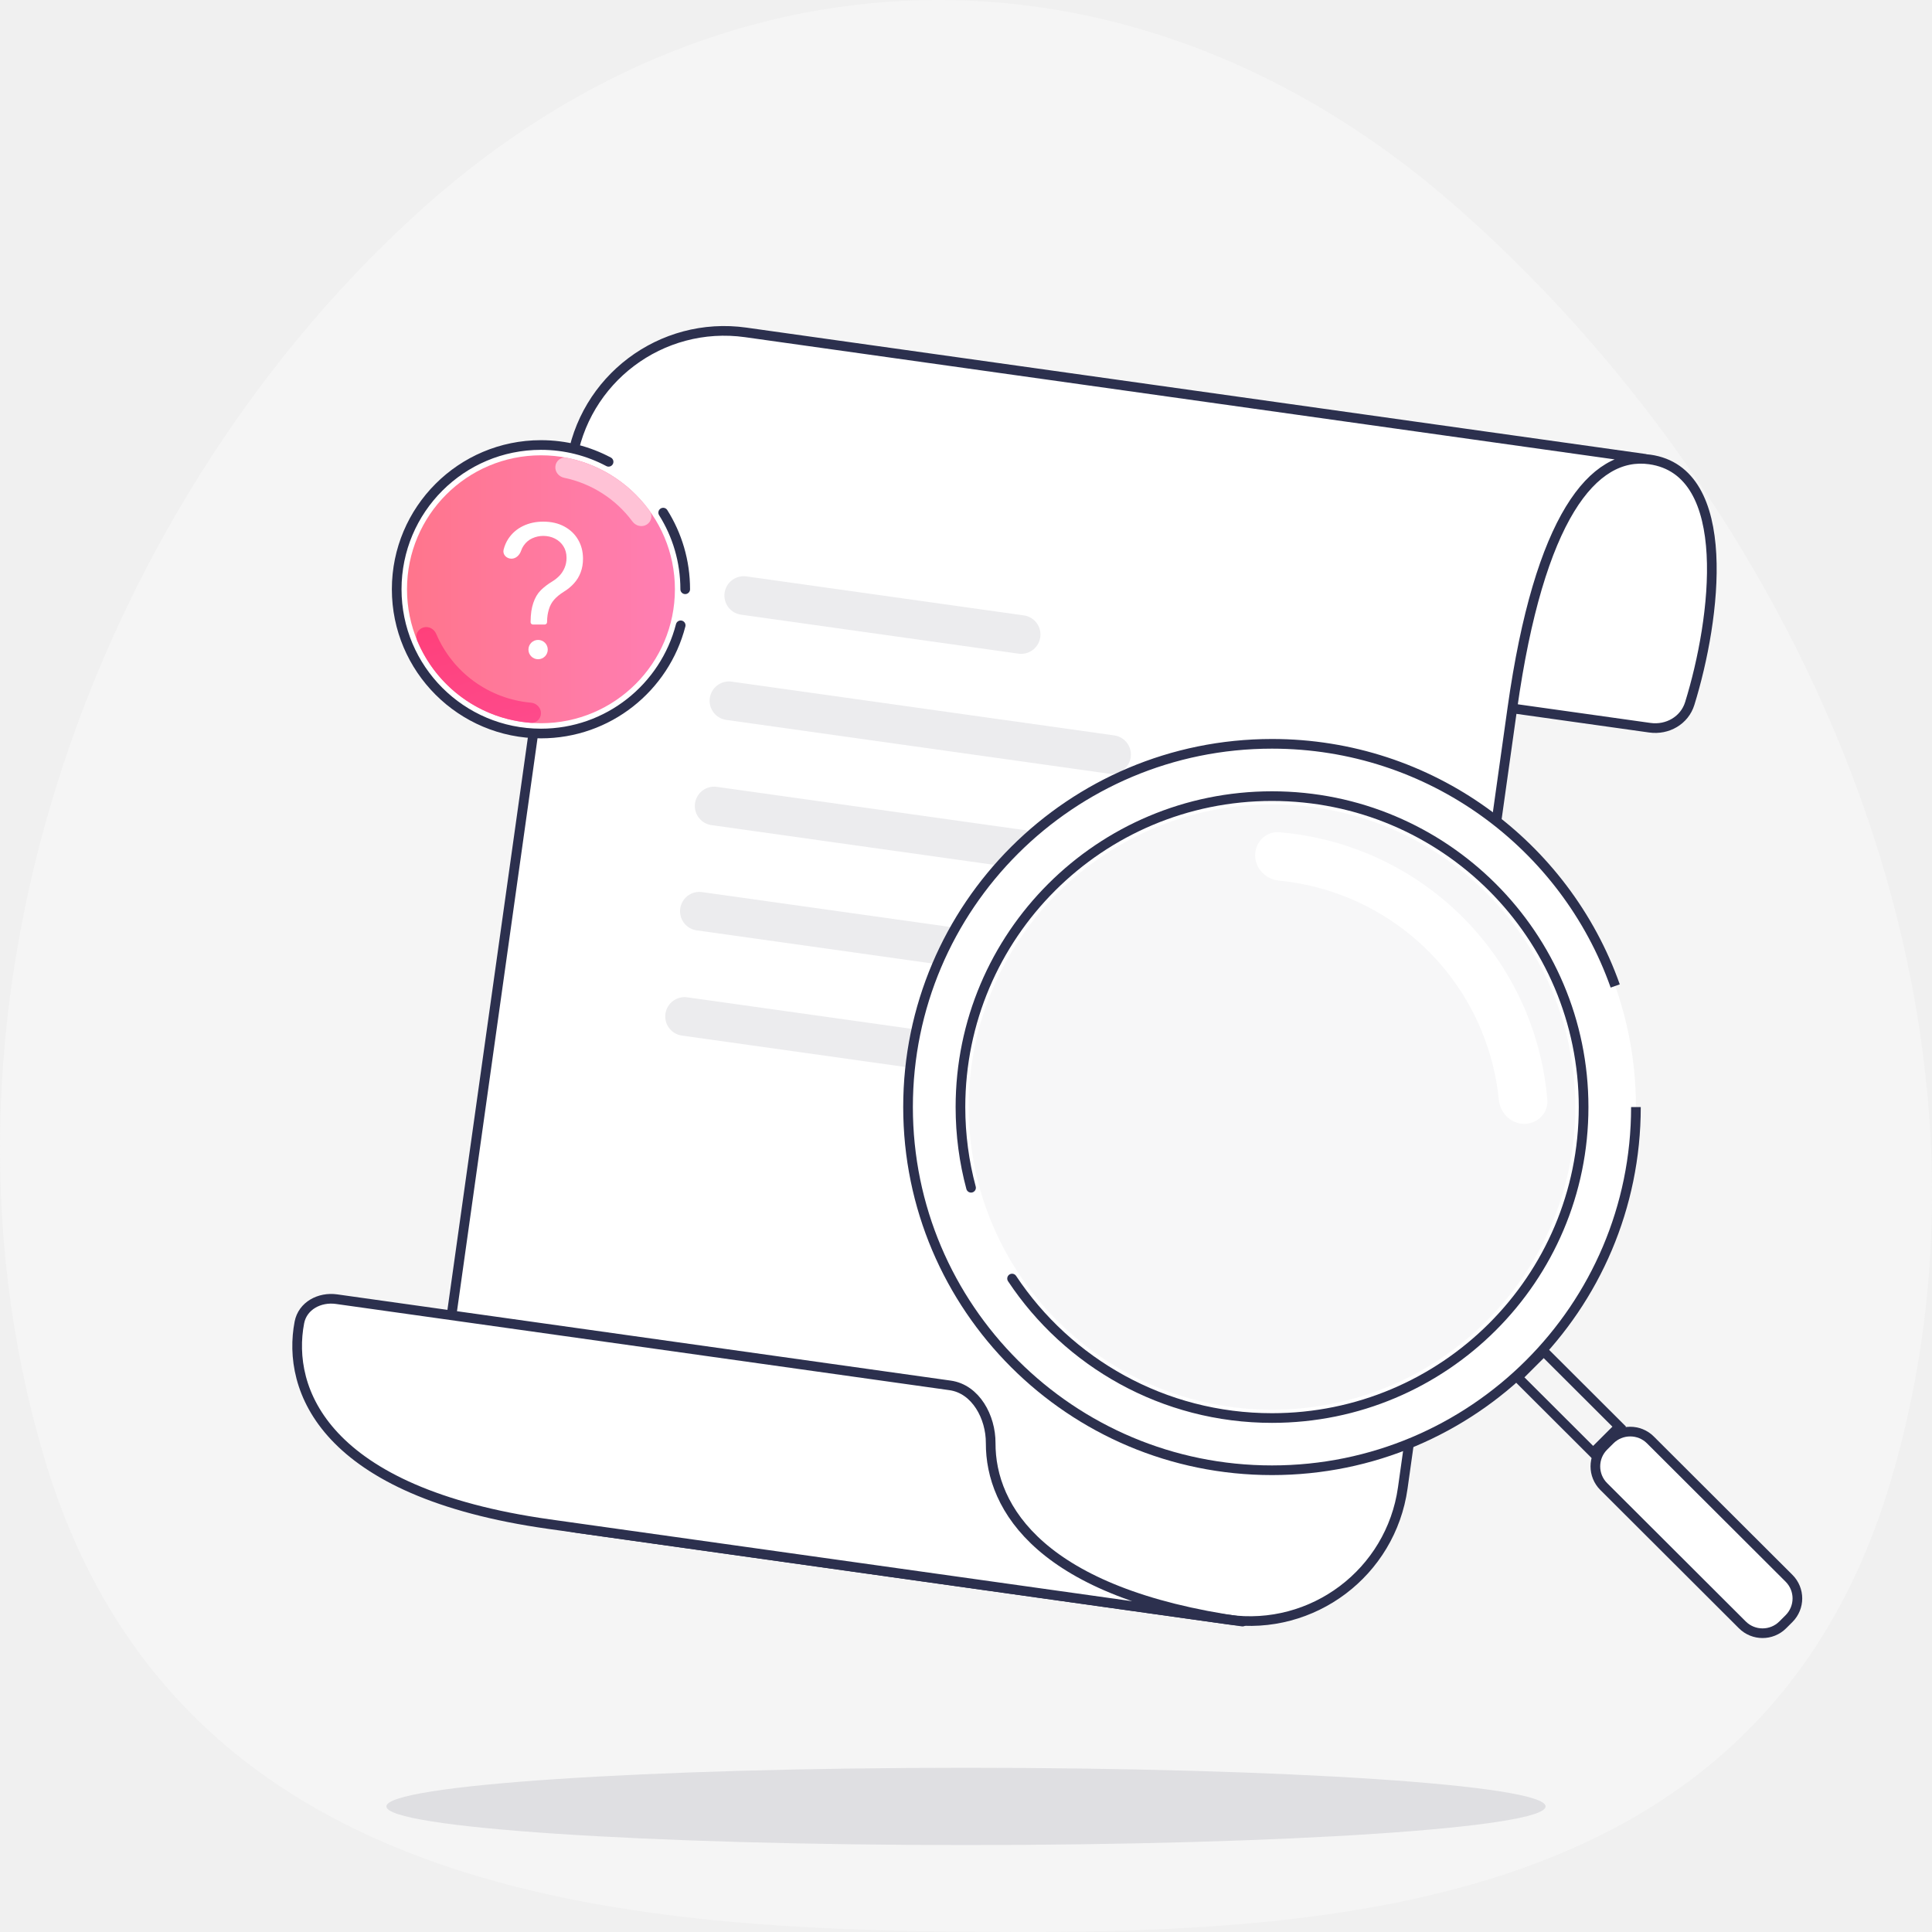
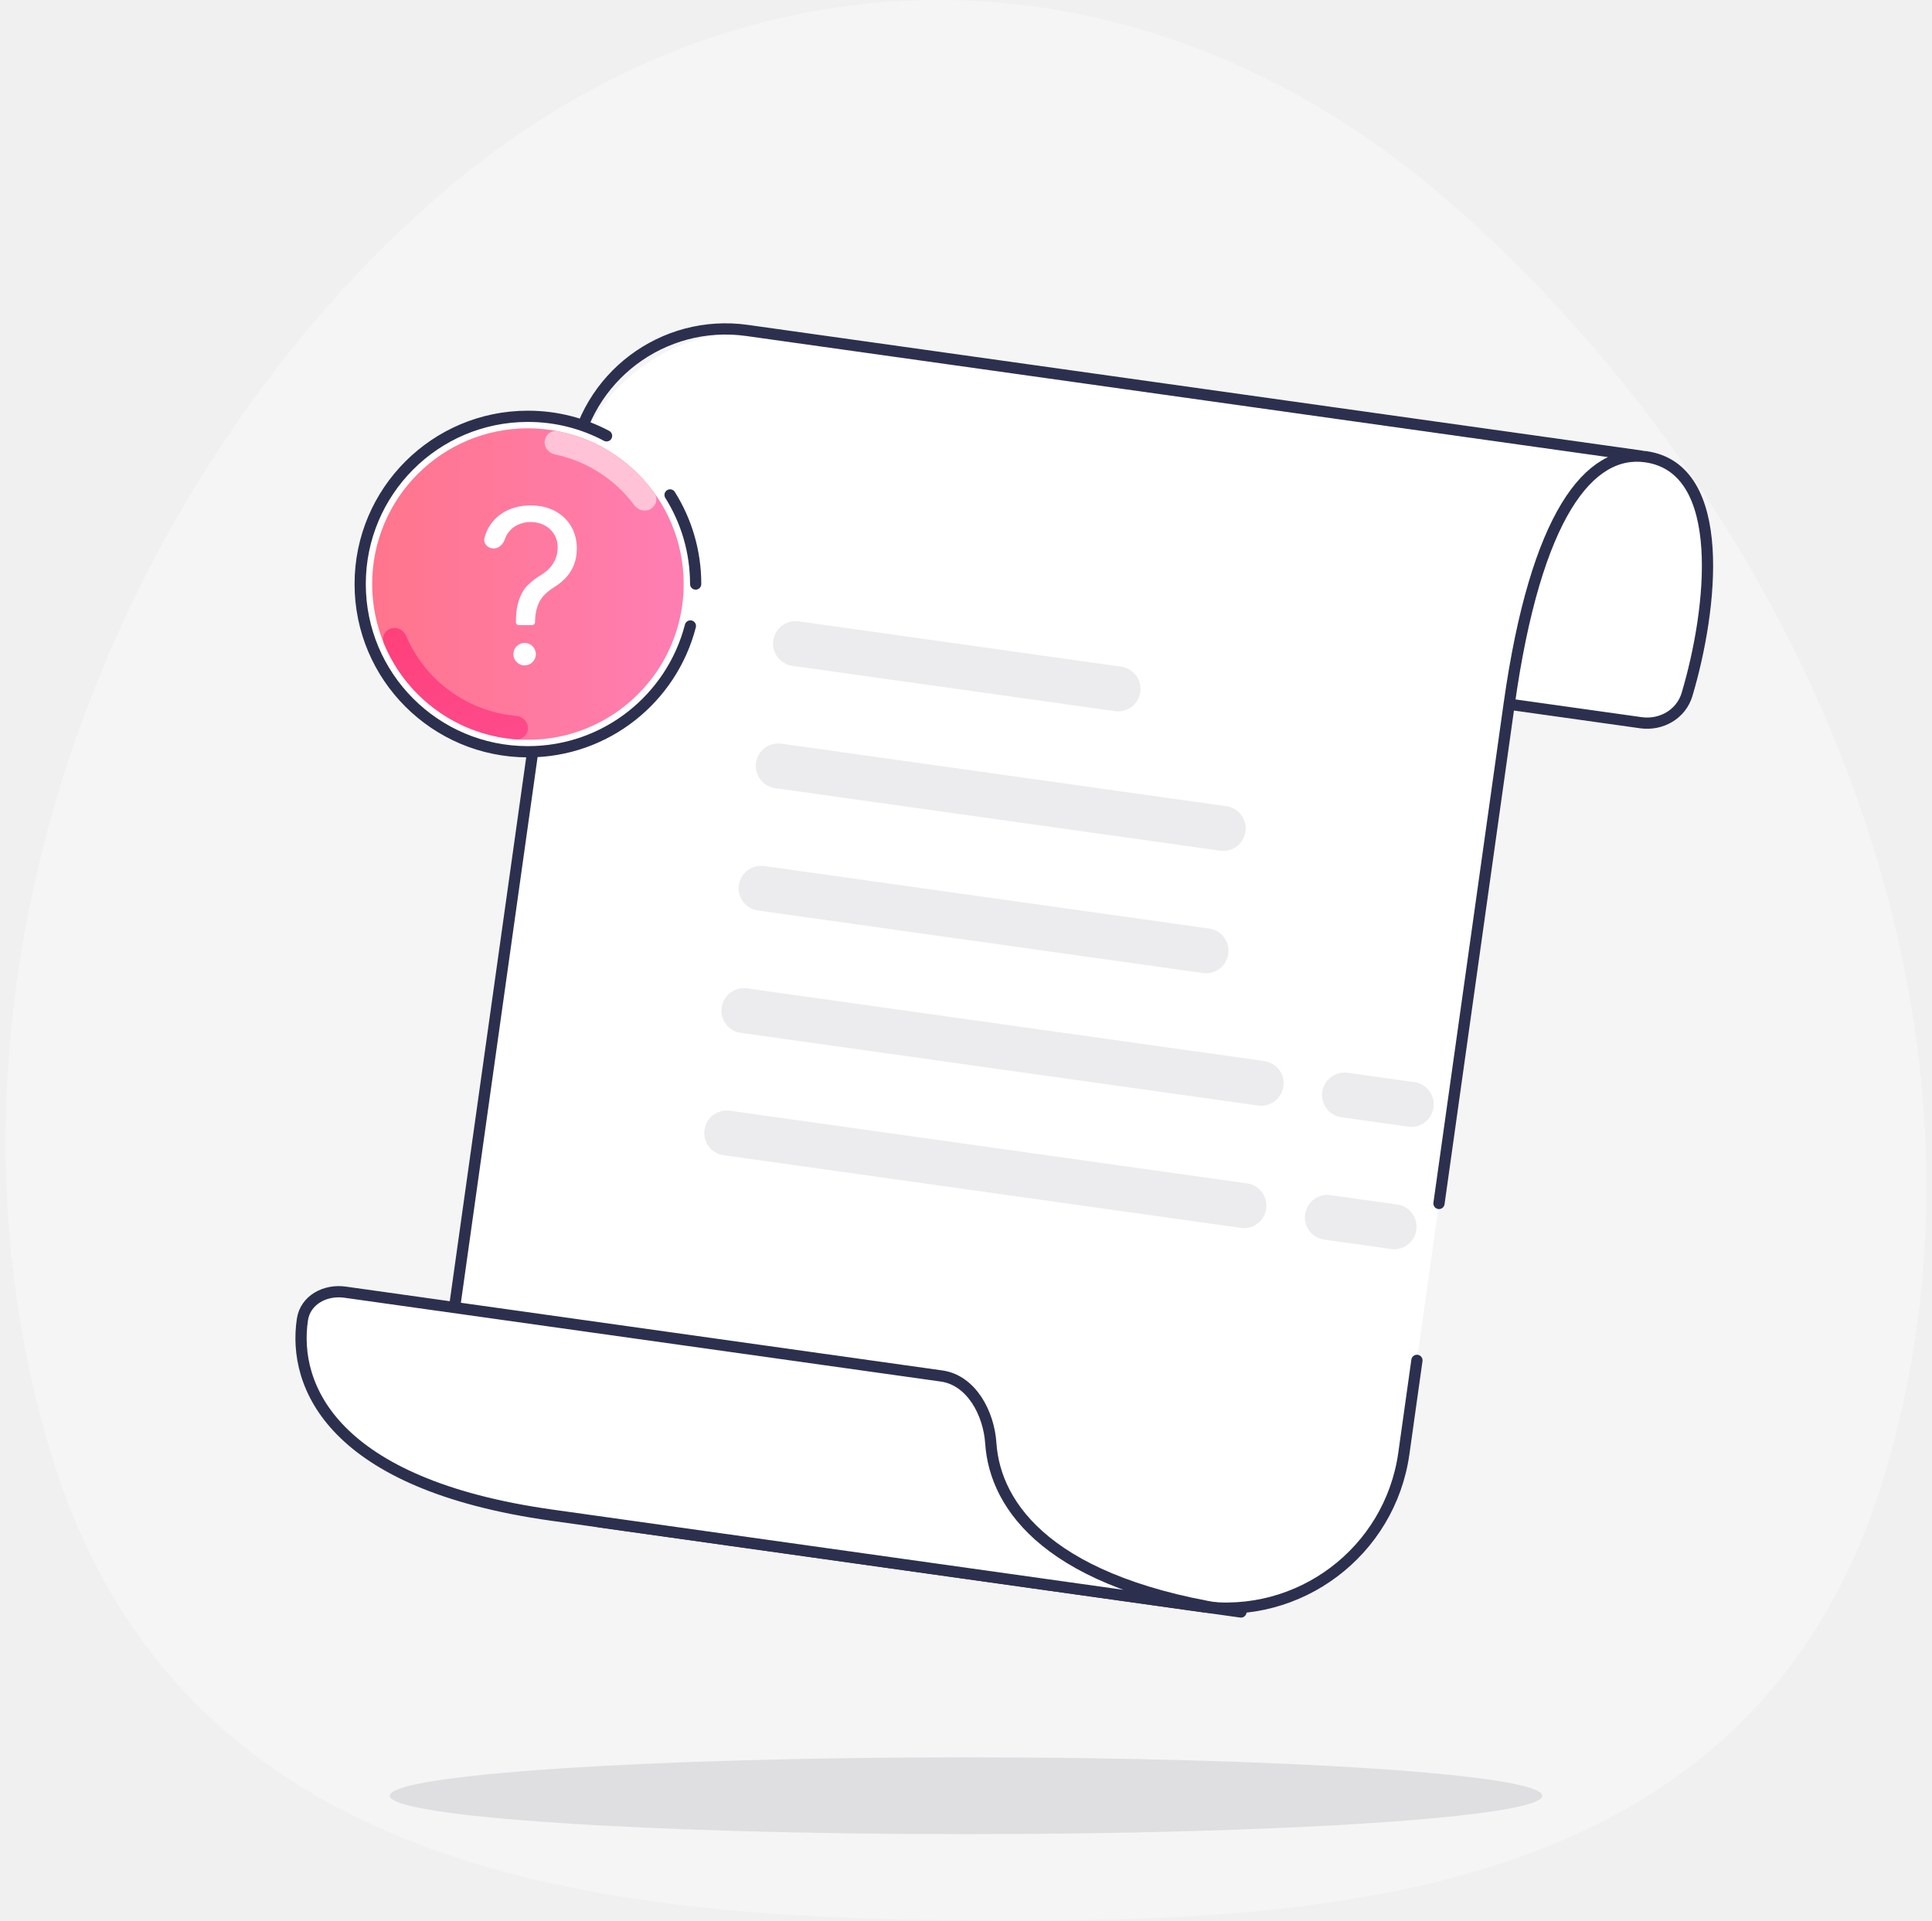
- <svg xmlns="http://www.w3.org/2000/svg" width="200" height="200" viewBox="0 0 200 200" fill="none">
-   <path fill-rule="evenodd" clip-rule="evenodd" d="M97.095 199.935C135.904 200.441 182.093 199.105 195.693 153.426C210.503 103.685 185.093 51.303 150.353 21.055C118.139 -6.994 75.975 -7.14 44.005 21.348C10.816 50.92 -9.645 103.044 4.592 150.937C17.538 194.485 60.102 199.453 97.095 199.935Z" fill="#F5F5F5" />
-   <ellipse cx="100" cy="187" rx="60" ry="4" fill="#DFDFE2" />
-   <path d="M59.804 158.194L127.142 167.657C135.893 168.887 143.984 162.79 145.213 154.04L146.953 141.662L153.912 92.148L154.608 87.197L155.303 82.246L156.556 73.333C159.339 53.528 164.443 46.671 170.286 47.492L77.201 34.41C68.45 33.18 60.359 39.277 59.13 48.028L58.225 54.464L46.187 140.123C44.957 148.873 51.053 156.964 59.804 158.194Z" fill="white" />
-   <path d="M174.427 72.759C177.14 64.009 179.087 48.729 170.286 47.492C161.853 45.55 157.894 61.618 156.749 71.445C156.626 72.502 157.382 73.449 158.435 73.597L170.298 75.264C172.116 75.52 173.883 74.512 174.427 72.759Z" fill="white" />
-   <path d="M59.13 48.028V48.028C60.359 39.277 68.45 33.18 77.201 34.41L170.286 47.492M58.225 54.464L46.187 140.123C44.957 148.873 51.053 156.964 59.804 158.194L127.142 167.657C135.893 168.887 143.984 162.79 145.213 154.04L146.953 141.662M149.249 125.322L153.912 92.148L154.608 87.197L155.303 82.246L156.556 73.333C159.339 53.528 164.938 46.741 170.781 47.562C179.582 48.799 177.635 64.078 174.922 72.829C174.378 74.582 172.611 75.589 170.793 75.334L157.051 73.403" stroke="#2C304E" stroke-linecap="round" />
-   <path d="M76.99 61.65L105.708 65.686" stroke="#ECECEE" stroke-width="4" stroke-linecap="round" />
-   <path d="M75.459 72.543L115.07 78.11" stroke="#ECECEE" stroke-width="4" stroke-linecap="round" />
-   <path d="M73.929 83.436L113.539 89.003" stroke="#ECECEE" stroke-width="4" stroke-linecap="round" />
-   <path d="M72.397 94.329L118.445 100.801M131.814 102.68L125.872 101.845" stroke="#ECECEE" stroke-width="4" stroke-linecap="round" />
-   <path d="M70.866 105.222L116.914 111.694M130.282 113.573L124.341 112.738" stroke="#ECECEE" stroke-width="4" stroke-linecap="round" />
-   <path d="M56.834 157.776C33.436 154.488 29.671 143.798 30.992 136.902C31.325 135.168 33.088 134.242 34.837 134.488L98.361 143.416C101.014 143.789 102.567 146.699 102.555 149.378C102.525 156.139 107.791 164.938 128.629 167.866L56.834 157.776Z" fill="white" stroke="#2C304E" stroke-linejoin="round" />
-   <g clip-path="url(#clip0_5456_169938)">
-     <circle cx="55.935" cy="60.935" r="14.935" fill="white" />
-     <path d="M70.933 61C70.933 58.085 70.098 55.365 68.654 53.067M63 47.806C60.912 46.696 58.529 46.067 56 46.067C47.752 46.067 41.066 52.752 41.066 61C41.066 69.247 47.752 75.933 56 75.933C62.958 75.933 68.805 71.174 70.463 64.733" stroke="#2C304E" stroke-linecap="round" />
-     <ellipse cx="56" cy="61" rx="13.867" ry="13.867" fill="url(#paint0_linear_5456_169938)" />
-     <path d="M56 73.827C56 74.401 55.534 74.871 54.961 74.828C52.401 74.635 49.938 73.735 47.85 72.218C45.762 70.701 44.145 68.636 43.171 66.261C42.953 65.73 43.255 65.141 43.802 64.964C44.348 64.786 44.93 65.087 45.155 65.616C45.989 67.574 47.34 69.277 49.072 70.536C50.805 71.794 52.842 72.553 54.962 72.741C55.534 72.791 56 73.252 56 73.827Z" fill="url(#paint1_linear_5456_169938)" />
-     <path d="M57.494 48.261C57.56 47.69 58.078 47.278 58.642 47.388C60.358 47.721 61.998 48.376 63.475 49.321C64.952 50.266 66.234 51.482 67.254 52.9C67.59 53.366 67.433 54.009 66.943 54.309C66.453 54.608 65.816 54.451 65.474 53.989C64.622 52.837 63.565 51.848 62.354 51.073C61.142 50.297 59.801 49.752 58.399 49.46C57.836 49.343 57.427 48.831 57.494 48.261Z" fill="#FFC2D6" />
-     <path d="M55.175 64.653C55.038 64.653 54.926 64.542 54.926 64.404C54.936 63.5 55.03 62.944 55.21 62.409C55.39 61.874 55.646 61.441 55.977 61.109C56.309 60.778 56.706 60.472 57.17 60.193C57.45 60.023 57.701 59.822 57.923 59.59C58.146 59.353 58.321 59.081 58.449 58.773C58.581 58.465 58.648 58.124 58.648 57.75C58.648 57.286 58.539 56.883 58.321 56.543C58.103 56.202 57.812 55.939 57.447 55.754C57.083 55.57 56.678 55.477 56.233 55.477C55.845 55.477 55.471 55.558 55.111 55.719C54.751 55.88 54.45 56.133 54.209 56.479C54.1 56.634 54.013 56.81 53.945 57.008C53.792 57.458 53.421 57.835 52.946 57.835C52.431 57.835 52.008 57.4 52.133 56.9C52.238 56.483 52.402 56.105 52.625 55.769C53.008 55.196 53.513 54.758 54.138 54.455C54.767 54.151 55.466 54 56.233 54C57.066 54 57.791 54.166 58.406 54.497C59.026 54.829 59.505 55.283 59.841 55.861C60.182 56.438 60.352 57.097 60.352 57.835C60.352 58.356 60.272 58.827 60.111 59.249C59.955 59.67 59.727 60.046 59.429 60.378C59.135 60.709 58.78 61.003 58.364 61.258C57.947 61.519 57.613 61.794 57.362 62.082C57.111 62.367 56.929 62.705 56.815 63.098C56.702 63.491 56.64 63.817 56.631 64.404C56.631 64.542 56.519 64.653 56.382 64.653L55.175 64.653Z" fill="white" />
-     <circle cx="55.704" cy="67.244" r="1" fill="white" />
+ <svg xmlns="http://www.w3.org/2000/svg" width="172" height="171" viewBox="0 0 172 171" fill="none">
+   <path fill-rule="evenodd" clip-rule="evenodd" d="M83.516 170.945C116.698 171.377 156.19 170.234 167.818 131.179C180.48 88.651 158.754 43.864 129.052 18.002C101.509 -5.98 65.459 -6.104 38.124 18.252C9.748 43.537 -7.747 88.103 4.427 129.051C15.495 166.284 51.888 170.533 83.516 170.945Z" fill="#F5F5F5" />
+   <ellipse cx="86" cy="159.885" rx="51.3" ry="3.42" fill="#DFDFE2" />
+   <path d="M53.93 135.578L106.909 143.024C115.66 144.254 123.751 138.157 124.981 129.407L126.145 121.12L132.095 78.787L132.69 74.553L133.285 70.32L134.356 62.7C136.735 45.766 141.099 39.904 146.095 40.606L68.804 29.743C60.054 28.514 51.963 34.61 50.733 43.361L50.283 46.567L40.313 117.507C39.083 126.258 45.18 134.348 53.93 135.578Z" fill="white" />
+   <path d="M149.768 61.774C152.016 54.232 153.476 41.644 146.095 40.607C138.962 38.964 135.573 52.394 134.553 60.817C134.425 61.873 135.182 62.816 136.235 62.964L145.657 64.288C147.475 64.544 149.244 63.533 149.768 61.774Z" fill="white" />
+   <path d="M51.056 41.063V41.063C52.108 33.582 59.025 28.369 66.507 29.421L146.095 40.606M50.283 46.567L40.313 117.507C39.083 126.258 45.18 134.348 53.93 135.578L106.909 143.024C115.66 144.254 123.751 138.157 124.981 129.407L126.145 121.12M128.108 107.15L132.095 78.787L132.69 74.553L133.285 70.32L134.356 62.7C136.735 45.766 141.522 39.963 146.518 40.665C153.898 41.703 152.439 54.29 150.191 61.832C149.666 63.591 147.897 64.603 146.08 64.347L134.779 62.759" stroke="#2C304E" stroke-linecap="round" />
+   <path d="M70.82 57.301L99.538 61.337" stroke="#ECECEE" stroke-width="4" stroke-linecap="round" />
+   <path d="M69.289 68.193L108.9 73.76" stroke="#ECECEE" stroke-width="4" stroke-linecap="round" />
+   <path d="M67.759 79.087L107.37 84.654" stroke="#ECECEE" stroke-width="4" stroke-linecap="round" />
+   <path d="M66.228 89.98L112.275 96.451M125.644 98.33L119.702 97.495" stroke="#ECECEE" stroke-width="4" stroke-linecap="round" />
+   <path d="M64.696 100.873L110.744 107.345M124.112 109.223L118.171 108.388" stroke="#ECECEE" stroke-width="4" stroke-linecap="round" />
+   <path d="M49.093 134.898C29.563 132.154 26.031 123.378 26.925 117.477C27.19 115.731 28.964 114.801 30.713 115.047L83.826 122.512C86.48 122.885 88.031 125.823 88.208 128.497C88.584 134.156 93.451 141.133 110.477 143.525L49.093 134.898Z" fill="white" stroke="#2C304E" stroke-linejoin="round" />
+   <g clip-path="url(#clip0_5458_161234)">
+     <circle cx="46.935" cy="51.935" r="14.935" fill="white" />
+     <path d="M61.933 52C61.933 49.085 61.098 46.365 59.654 44.066M54 38.805C51.912 37.695 49.529 37.066 47 37.066C38.752 37.066 32.066 43.752 32.066 52C32.066 60.247 38.752 66.933 47 66.933C53.958 66.933 59.805 62.174 61.463 55.733" stroke="#2C304E" stroke-linecap="round" />
+     <ellipse cx="47" cy="52.001" rx="13.867" ry="13.867" fill="url(#paint0_linear_5458_161234)" />
+     <path d="M47 64.827C47 65.401 46.534 65.871 45.961 65.828C43.401 65.636 40.938 64.736 38.85 63.219C36.762 61.702 35.145 59.637 34.171 57.262C33.953 56.73 34.255 56.142 34.802 55.964C35.348 55.787 35.93 56.088 36.155 56.616C36.989 58.575 38.34 60.277 40.072 61.536C41.805 62.795 43.842 63.554 45.962 63.741C46.534 63.792 47 64.253 47 64.827Z" fill="url(#paint1_linear_5458_161234)" />
+     <path d="M48.494 39.26C48.56 38.69 49.078 38.278 49.642 38.387C51.358 38.72 52.998 39.375 54.475 40.32C55.952 41.266 57.234 42.481 58.255 43.9C58.59 44.366 58.433 45.009 57.943 45.308C57.453 45.608 56.816 45.45 56.474 44.989C55.622 43.837 54.565 42.848 53.354 42.072C52.142 41.297 50.801 40.751 49.399 40.46C48.836 40.343 48.427 39.831 48.494 39.26Z" fill="#FFC2D6" />
+     <path d="M46.175 55.653C46.038 55.653 45.926 55.542 45.926 55.404C45.936 54.5 46.03 53.944 46.21 53.409C46.39 52.874 46.646 52.441 46.977 52.109C47.309 51.778 47.706 51.472 48.17 51.193C48.45 51.023 48.701 50.822 48.923 50.59C49.146 50.353 49.321 50.081 49.449 49.773C49.581 49.465 49.648 49.124 49.648 48.75C49.648 48.286 49.539 47.883 49.321 47.543C49.103 47.202 48.812 46.939 48.447 46.754C48.083 46.57 47.678 46.477 47.233 46.477C46.845 46.477 46.471 46.558 46.111 46.719C45.751 46.88 45.45 47.133 45.209 47.479C45.1 47.634 45.013 47.81 44.945 48.008C44.792 48.458 44.421 48.835 43.946 48.835C43.431 48.835 43.008 48.4 43.133 47.9C43.238 47.483 43.402 47.105 43.625 46.769C44.008 46.196 44.513 45.758 45.138 45.455C45.767 45.151 46.466 45 47.233 45C48.066 45 48.791 45.166 49.406 45.497C50.026 45.829 50.505 46.283 50.841 46.861C51.182 47.438 51.352 48.097 51.352 48.835C51.352 49.356 51.272 49.827 51.111 50.249C50.955 50.67 50.727 51.046 50.429 51.378C50.135 51.709 49.78 52.003 49.364 52.258C48.947 52.519 48.613 52.794 48.362 53.082C48.111 53.367 47.929 53.705 47.815 54.098C47.702 54.491 47.64 54.817 47.631 55.404C47.631 55.542 47.519 55.653 47.382 55.653L46.175 55.653Z" fill="white" />
+     <circle cx="46.704" cy="58.244" r="1" fill="white" />
  </g>
-   <ellipse cx="131.676" cy="114.6" rx="37.676" ry="37.6" fill="white" />
-   <path d="M169.351 114.6C169.351 135.366 152.483 152.2 131.676 152.2C110.868 152.2 94 135.366 94 114.6C94 93.834 110.868 77 131.676 77C148.08 77 162.035 87.463 167.207 102.067" stroke="#2C304E" />
-   <path d="M100.522 122.956C99.807 120.292 99.426 117.493 99.426 114.604C99.426 96.827 113.866 82.415 131.68 82.415C149.493 82.415 163.934 96.827 163.934 114.604C163.934 132.382 149.493 146.794 131.68 146.794C120.44 146.794 110.543 141.056 104.769 132.356" stroke="#2C304E" stroke-linecap="round" />
-   <ellipse opacity="0.4" cx="131.676" cy="114.6" rx="31.396" ry="31.333" fill="#ECECEE" />
-   <path d="M157.781 116.341C159.162 116.341 160.292 115.219 160.178 113.843C159.919 110.721 159.176 107.653 157.971 104.75C156.446 101.075 154.211 97.736 151.392 94.923C148.574 92.111 145.228 89.879 141.546 88.357C138.634 87.153 135.556 86.412 132.425 86.154C131.051 86.041 129.932 87.169 129.932 88.547C129.932 89.925 131.052 91.03 132.423 91.165C134.898 91.409 137.327 92.015 139.632 92.968C142.708 94.24 145.502 96.103 147.856 98.452C150.21 100.801 152.077 103.59 153.351 106.66C154.305 108.957 154.912 111.378 155.157 113.844C155.293 115.218 156.4 116.341 157.781 116.341Z" fill="white" />
-   <rect x="0.708" width="3.818" height="11.046" transform="matrix(0.707817 -0.706396 0.707817 0.706396 156.601 143.082)" stroke="#2C304E" />
-   <path d="M166.606 149.002L165.957 149.649C164.606 150.998 164.606 153.184 165.957 154.533L172.614 161.176L177.29 165.842L180.011 168.559C181.362 169.907 183.553 169.907 184.904 168.559L185.553 167.911C186.904 166.562 186.904 164.376 185.553 163.028L171.499 149.002C170.148 147.653 167.957 147.653 166.606 149.002Z" fill="white" />
-   <path d="M166.019 149.711L166.668 149.064C167.824 147.91 169.698 147.91 170.853 149.064L185.199 163.381C186.355 164.534 186.355 166.404 185.199 167.558L184.55 168.205C183.395 169.359 181.521 169.359 180.365 168.205L177.564 165.41L172.816 160.671L166.019 153.888C164.863 152.735 164.863 150.865 166.019 149.711Z" stroke="#2C304E" stroke-linecap="round" />
  <defs>
-     <linearGradient id="paint0_linear_5456_169938" x1="42.134" y1="61" x2="69.867" y2="61" gradientUnits="userSpaceOnUse">
+     <linearGradient id="paint0_linear_5458_161234" x1="33.134" y1="52.001" x2="60.867" y2="52.001" gradientUnits="userSpaceOnUse">
      <stop stop-color="#FF758C" />
      <stop offset="1" stop-color="#FF7EB3" />
    </linearGradient>
-     <linearGradient id="paint1_linear_5456_169938" x1="52.312" y1="45" x2="63.75" y2="81.011" gradientUnits="userSpaceOnUse">
+     <linearGradient id="paint1_linear_5458_161234" x1="43.312" y1="36.001" x2="54.75" y2="72.012" gradientUnits="userSpaceOnUse">
      <stop stop-color="#FF3366" />
      <stop offset="1" stop-color="#FE5196" />
    </linearGradient>
-     <clipPath id="clip0_5456_169938">
-       <rect width="32" height="32" fill="white" transform="translate(40 45)" />
+     <clipPath id="clip0_5458_161234">
+       <rect width="32" height="32" fill="white" transform="translate(31 36)" />
    </clipPath>
  </defs>
</svg>
